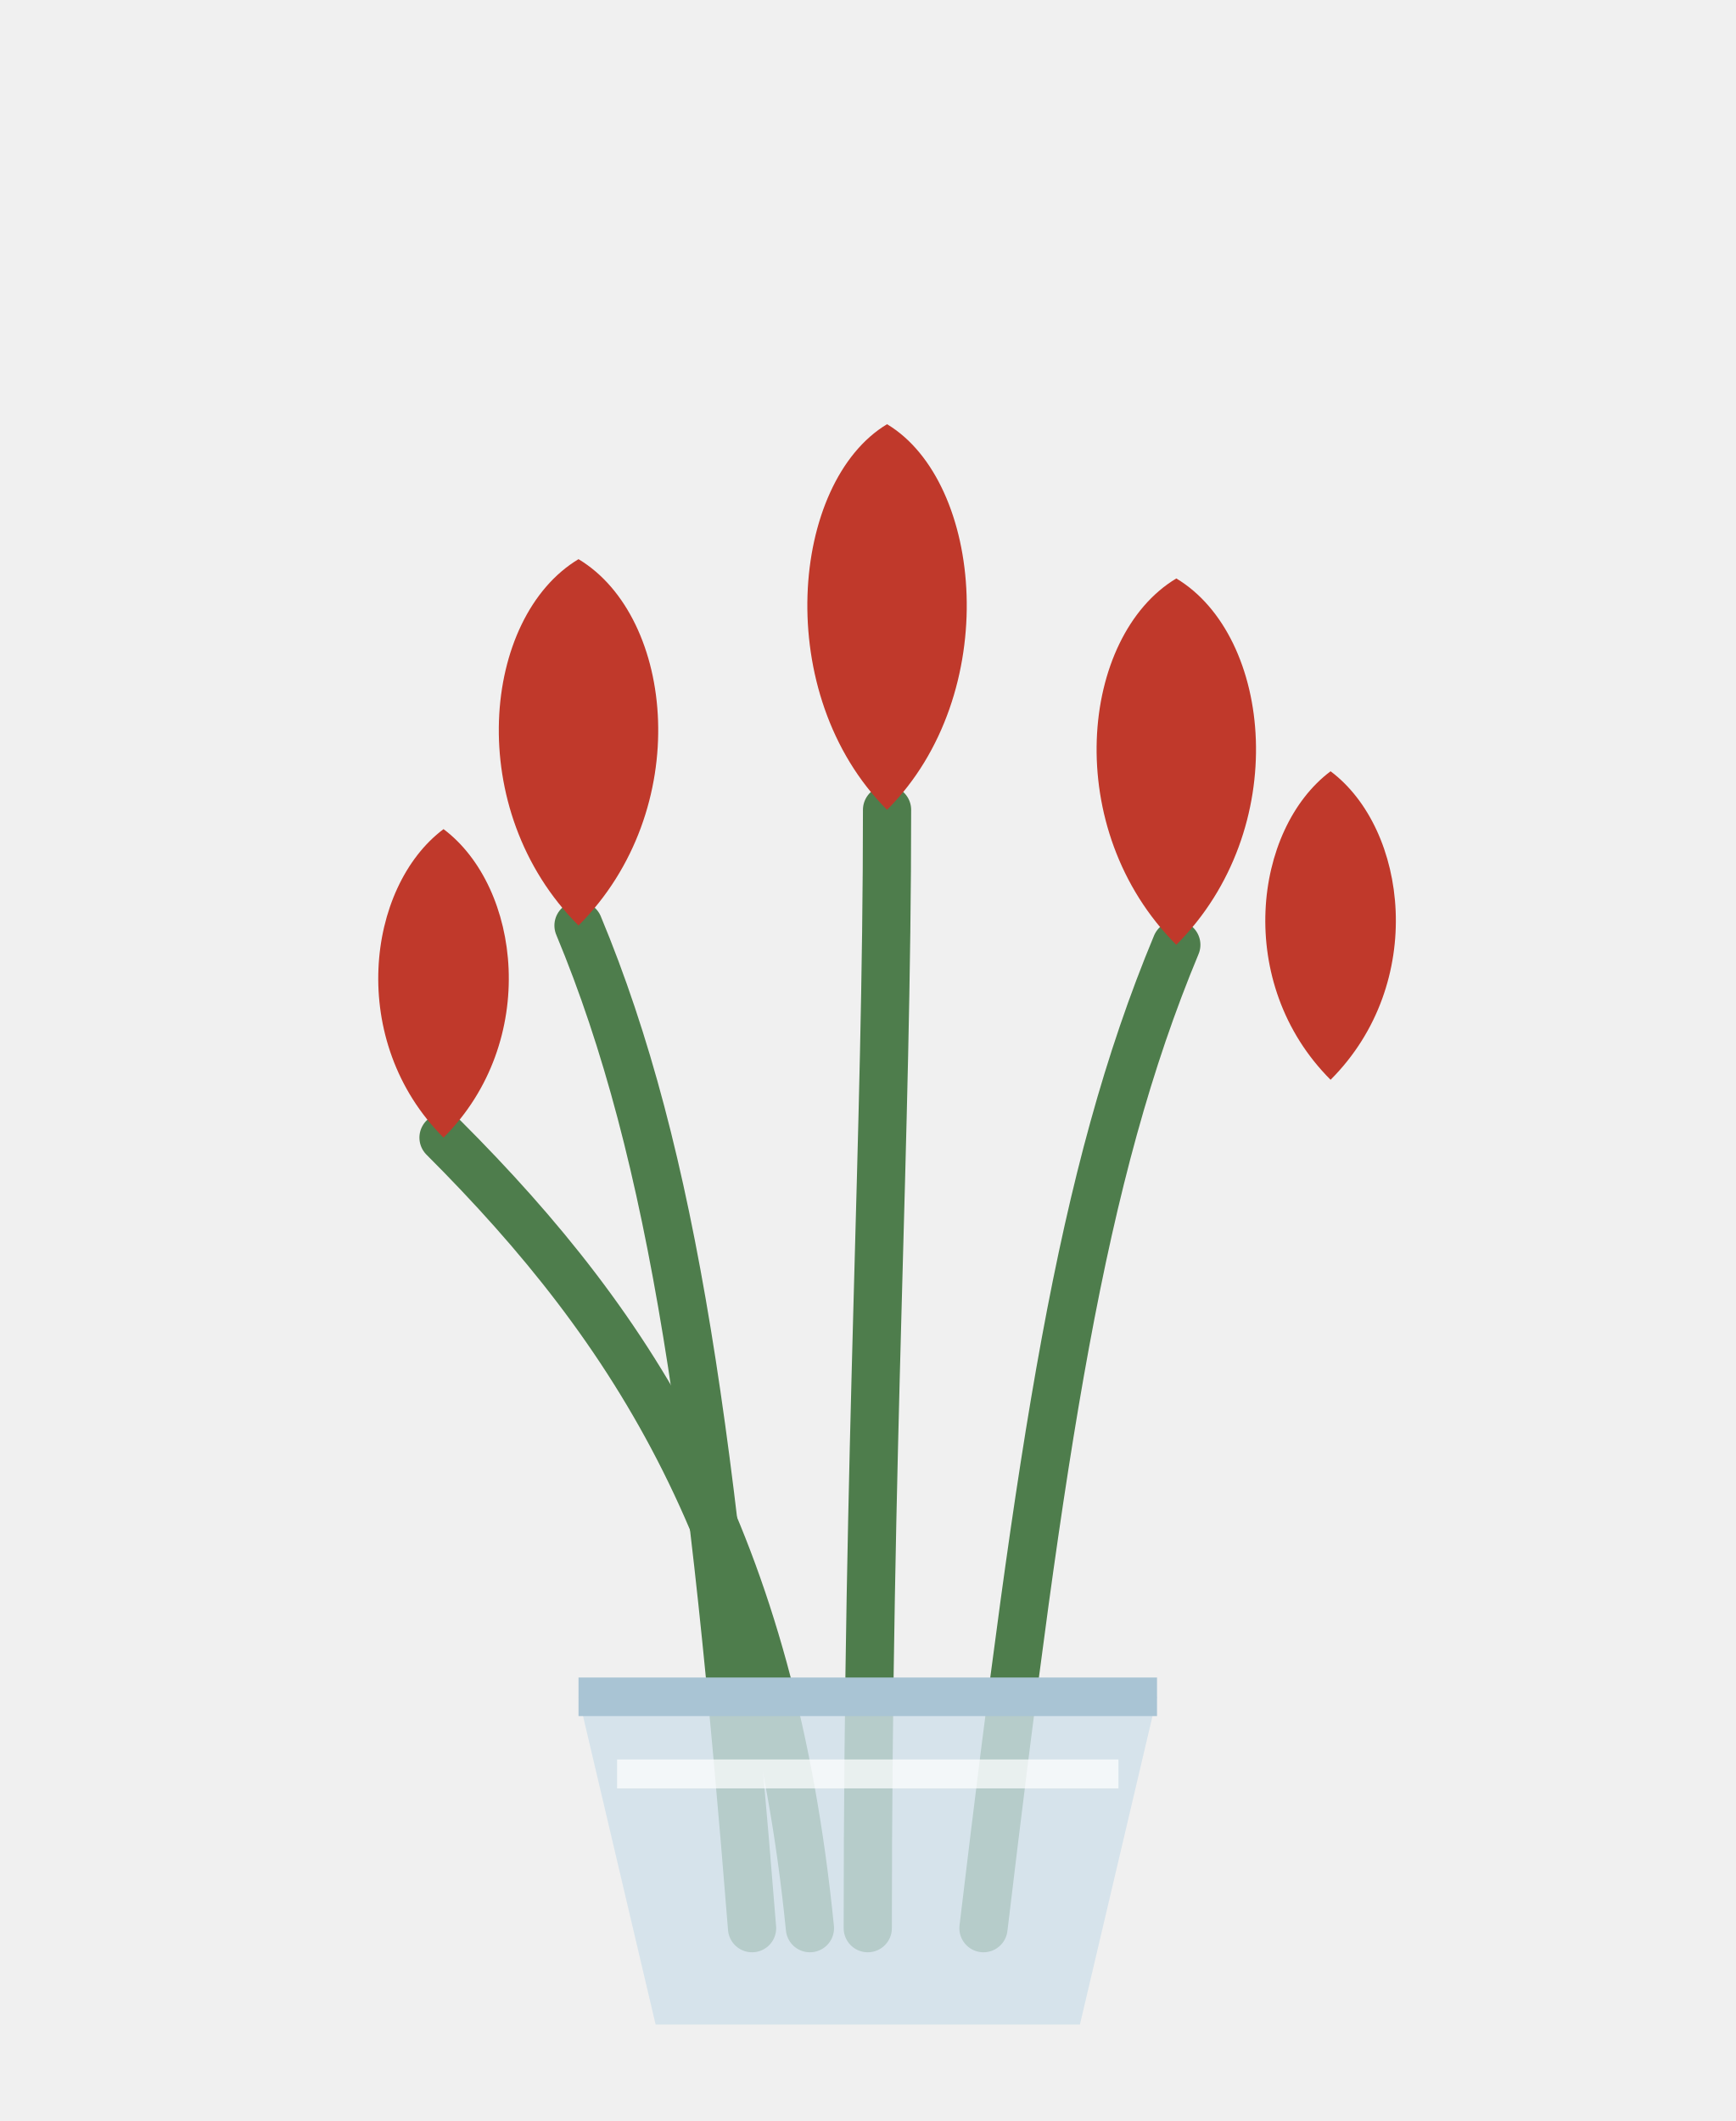
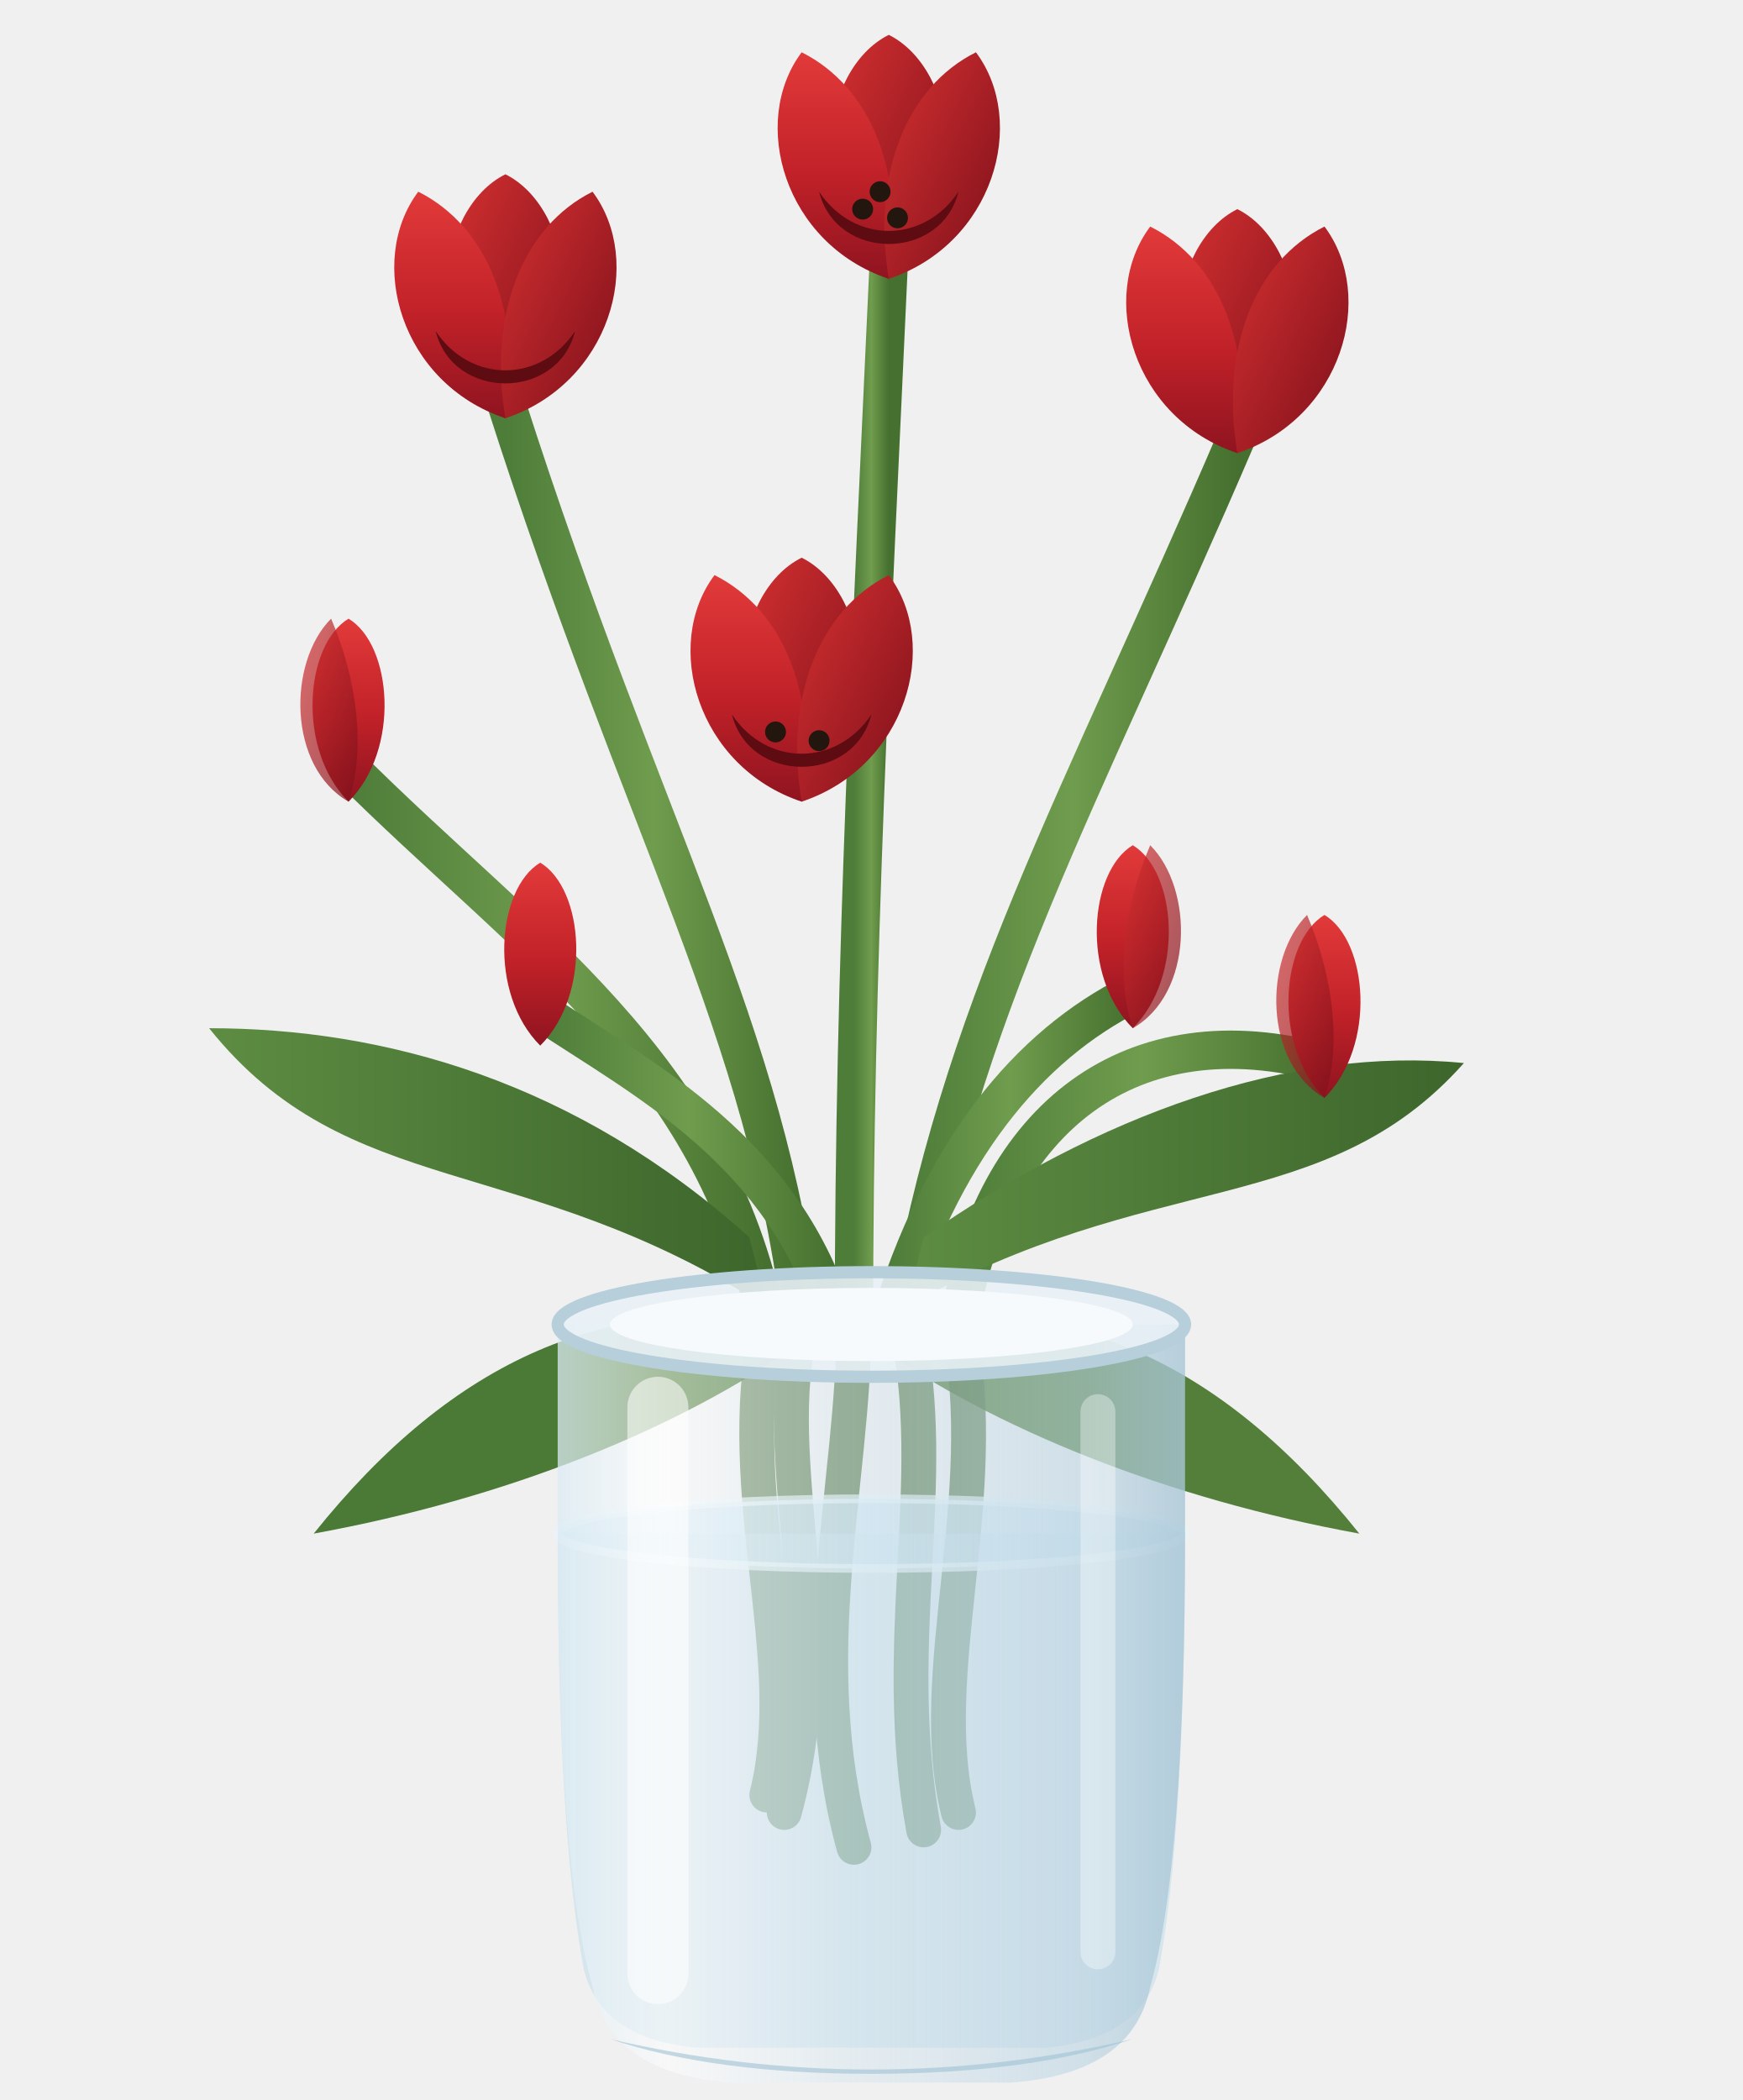
- <svg xmlns="http://www.w3.org/2000/svg" viewBox="0 0 180 220">
-   <g stroke="#4e7d4c" stroke-width="5" fill="none" stroke-linecap="round">
-     <path d="M78 200 C74 150 70 120 60 96" />
-     <path d="M90 200 C90 150 92 118 92 84" />
-     <path d="M102 200 C108 150 112 122 122 98" />
-     <path d="M84 200 C80 160 66 138 46 118" />
+ <svg xmlns="http://www.w3.org/2000/svg" viewBox="0 0 200 241">
+   <defs>
+     <linearGradient id="petal" x1="0" y1="0" x2="0" y2="1">
+       <stop offset="0" stop-color="#e23a3a" />
+       <stop offset="0.55" stop-color="#c02128" />
+       <stop offset="1" stop-color="#8f1420" />
+     </linearGradient>
+     <linearGradient id="petalSide" x1="0" y1="0" x2="1" y2="1">
+       <stop offset="0" stop-color="#d53131" />
+       <stop offset="1" stop-color="#7d0f1a" />
+     </linearGradient>
+     <linearGradient id="stemG" x1="0" y1="0" x2="1" y2="0">
+       <stop offset="0" stop-color="#4e7d3a" />
+       <stop offset="0.5" stop-color="#6f9c4d" />
+       <stop offset="1" stop-color="#45702f" />
+     </linearGradient>
+     <linearGradient id="leafBlade" x1="0" y1="0" x2="1" y2="0">
+       <stop offset="0" stop-color="#5d8c42" />
+       <stop offset="1" stop-color="#3d662c" />
+     </linearGradient>
+     <linearGradient id="glass" x1="0" y1="0" x2="1" y2="0">
+       <stop offset="0" stop-color="#dcecf4" stop-opacity="0.75" />
+       <stop offset="0.18" stop-color="#ffffff" stop-opacity="0.5" />
+       <stop offset="0.5" stop-color="#cfe3ee" stop-opacity="0.4" />
+       <stop offset="0.85" stop-color="#b9d3e2" stop-opacity="0.6" />
+       <stop offset="1" stop-color="#a8c6d6" stop-opacity="0.8" />
+     </linearGradient>
+   </defs>
+   <g fill="none" stroke="url(#stemG)" stroke-width="4.4" stroke-linecap="round">
+     <path d="M92 152 C88 118 74 96 58 46" />
+     <path d="M98 152 C98 110 100 74 102 30" />
+     <path d="M104 152 C110 116 124 92 142 50" />
+     <path d="M88 152 C82 122 60 108 40 88" />
+     <path d="M110 152 C114 128 130 116 152 122" />
+     <path d="M96 152 C90 132 74 124 62 116" />
+     <path d="M102 152 C108 132 118 120 130 114" />
  </g>
-   <g fill="#c0392b">
-     <path d="M60 96 C48 84 50 64 60 58 C70 64 72 84 60 96 Z" />
-     <path d="M92 84 C80 72 82 50 92 44 C102 50 104 72 92 84 Z" />
-     <path d="M122 98 C110 86 112 66 122 60 C132 66 134 86 122 98 Z" />
-     <path d="M46 118 C36 108 38 92 46 86 C54 92 56 108 46 118 Z" />
-     <path d="M138 112 C128 102 130 86 138 80 C146 86 148 102 138 112 Z" />
+   <g>
+     <path d="M88 150 C60 132 40 138 24 118 C44 118 66 124 86 142 Z" fill="url(#leafBlade)" />
+     <path d="M104 150 C132 134 152 140 168 122 C148 120 126 128 106 142 Z" fill="url(#leafBlade)" />
+     <path d="M92 152 C70 148 52 156 36 176 C58 172 78 164 92 154 Z" fill="#4a7a35" />
+     <path d="M100 152 C122 148 140 156 156 176 C134 172 114 164 100 154 Z" fill="#547f3a" />
  </g>
-   <path d="M60 176 L120 176 L112 210 L68 210 Z" fill="#cfe0ea" opacity=".8" />
-   <path d="M60 176 L120 176" stroke="#a9c4d4" stroke-width="4" fill="none" />
-   <path d="M64 184 L116 184" stroke="#ffffff" stroke-width="3" opacity=".7" />
+   <g>
+     <path d="M102 32 C92 24 94 8 102 4 C110 8 112 24 102 32 Z" fill="url(#petalSide)" />
+     <path d="M102 32 C90 28 86 14 92 6 C100 10 104 20 102 32 Z" fill="url(#petal)" />
+     <path d="M102 32 C114 28 118 14 112 6 C104 10 100 20 102 32 Z" fill="url(#petalSide)" />
+     <path d="M94 22 C98 28 106 28 110 22 C108 30 96 30 94 22 Z" fill="#5e0b12" />
+     <g fill="#22160e">
+       <circle cx="99" cy="24" r="1.2" />
+       <circle cx="103" cy="25" r="1.2" />
+       <circle cx="101" cy="22" r="1.2" />
+     </g>
+     <path d="M58 48 C48 40 50 24 58 20 C66 24 68 40 58 48 Z" fill="url(#petalSide)" />
+     <path d="M58 48 C46 44 42 30 48 22 C56 26 60 36 58 48 Z" fill="url(#petal)" />
+     <path d="M58 48 C70 44 74 30 68 22 C60 26 56 36 58 48 Z" fill="url(#petalSide)" />
+     <path d="M50 38 C54 44 62 44 66 38 C64 46 52 46 50 38 Z" fill="#5e0b12" />
+     <path d="M142 52 C132 44 134 28 142 24 C150 28 152 44 142 52 Z" fill="url(#petalSide)" />
+     <path d="M142 52 C130 48 126 34 132 26 C140 30 144 40 142 52 Z" fill="url(#petal)" />
+     <path d="M142 52 C154 48 158 34 152 26 C144 30 140 40 142 52 Z" fill="url(#petalSide)" />
+     <path d="M92 92 C82 84 84 68 92 64 C100 68 102 84 92 92 Z" fill="url(#petalSide)" />
+     <path d="M92 92 C80 88 76 74 82 66 C90 70 94 80 92 92 Z" fill="url(#petal)" />
+     <path d="M92 92 C104 88 108 74 102 66 C94 70 90 80 92 92 Z" fill="url(#petalSide)" />
+     <path d="M84 82 C88 88 96 88 100 82 C98 90 86 90 84 82 Z" fill="#5e0b12" />
+     <g fill="#22160e">
+       <circle cx="89" cy="84" r="1.2" />
+       <circle cx="94" cy="85" r="1.2" />
+     </g>
+   </g>
+   <g>
+     <path d="M40 92 C34 86 35 74 40 71 C45 74 46 86 40 92 Z" fill="url(#petal)" />
+     <path d="M40 92 C33 88 33 76 38 71 C41 78 42 86 40 92 Z" fill="url(#petalSide)" opacity="0.7" />
+     <path d="M152 126 C146 120 147 108 152 105 C157 108 158 120 152 126 Z" fill="url(#petal)" />
+     <path d="M152 126 C145 122 145 110 150 105 C153 112 154 120 152 126 Z" fill="url(#petalSide)" opacity="0.7" />
+     <path d="M62 120 C56 114 57 102 62 99 C67 102 68 114 62 120 Z" fill="url(#petal)" />
+     <path d="M130 118 C136 112 135 100 130 97 C125 100 124 112 130 118 Z" fill="url(#petal)" />
+     <path d="M130 118 C137 114 137 102 132 97 C129 104 128 112 130 118 Z" fill="url(#petalSide)" opacity="0.7" />
+   </g>
+   <g>
+     <g fill="none" stroke="#3d662c" stroke-width="4" stroke-linecap="round" opacity="0.75">
+       <path d="M92 152 C88 168 96 186 90 208" />
+       <path d="M98 152 C98 170 92 190 98 212" />
+       <path d="M104 152 C108 170 102 188 106 210" />
+       <path d="M88 152 C84 172 92 190 88 206" />
+       <path d="M110 152 C114 172 106 192 110 208" />
+     </g>
+     <path d="M64 176 L136 176 L136 176 Q136 210 133 226 Q131 234 120 235 L80 235 Q69 234 67 226 Q64 210 64 176 Z" fill="#b9d7e6" opacity="0.45" />
+     <ellipse cx="100" cy="176" rx="36" ry="4" fill="#cfe6f1" opacity="0.8" />
+     <ellipse cx="100" cy="176" rx="36" ry="4" fill="none" stroke="#e8f3f8" stroke-width="1" opacity="0.7" />
+     <path d="M64 152 L64 176 Q64 214 68 228 Q70 238 84 239 L116 239 Q130 238 132 228 Q136 214 136 176 L136 152 Z" fill="url(#glass)" />
+     <ellipse cx="100" cy="152" rx="36" ry="6" fill="#e8f1f6" opacity="0.9" />
+     <ellipse cx="100" cy="152" rx="36" ry="6" fill="none" stroke="#b7cfdb" stroke-width="1.4" />
+     <ellipse cx="100" cy="152" rx="30" ry="4.2" fill="#f6fafc" />
+     <rect x="72" y="158" width="7" height="72" rx="3.5" fill="#ffffff" opacity="0.55" />
+     <rect x="124" y="160" width="4" height="66" rx="2" fill="#ffffff" opacity="0.35" />
+     <path d="M70 234 Q100 241 130 234 Q118 238 100 238 Q82 238 70 234 Z" fill="#9fc2d3" opacity="0.6" />
+   </g>
</svg>
